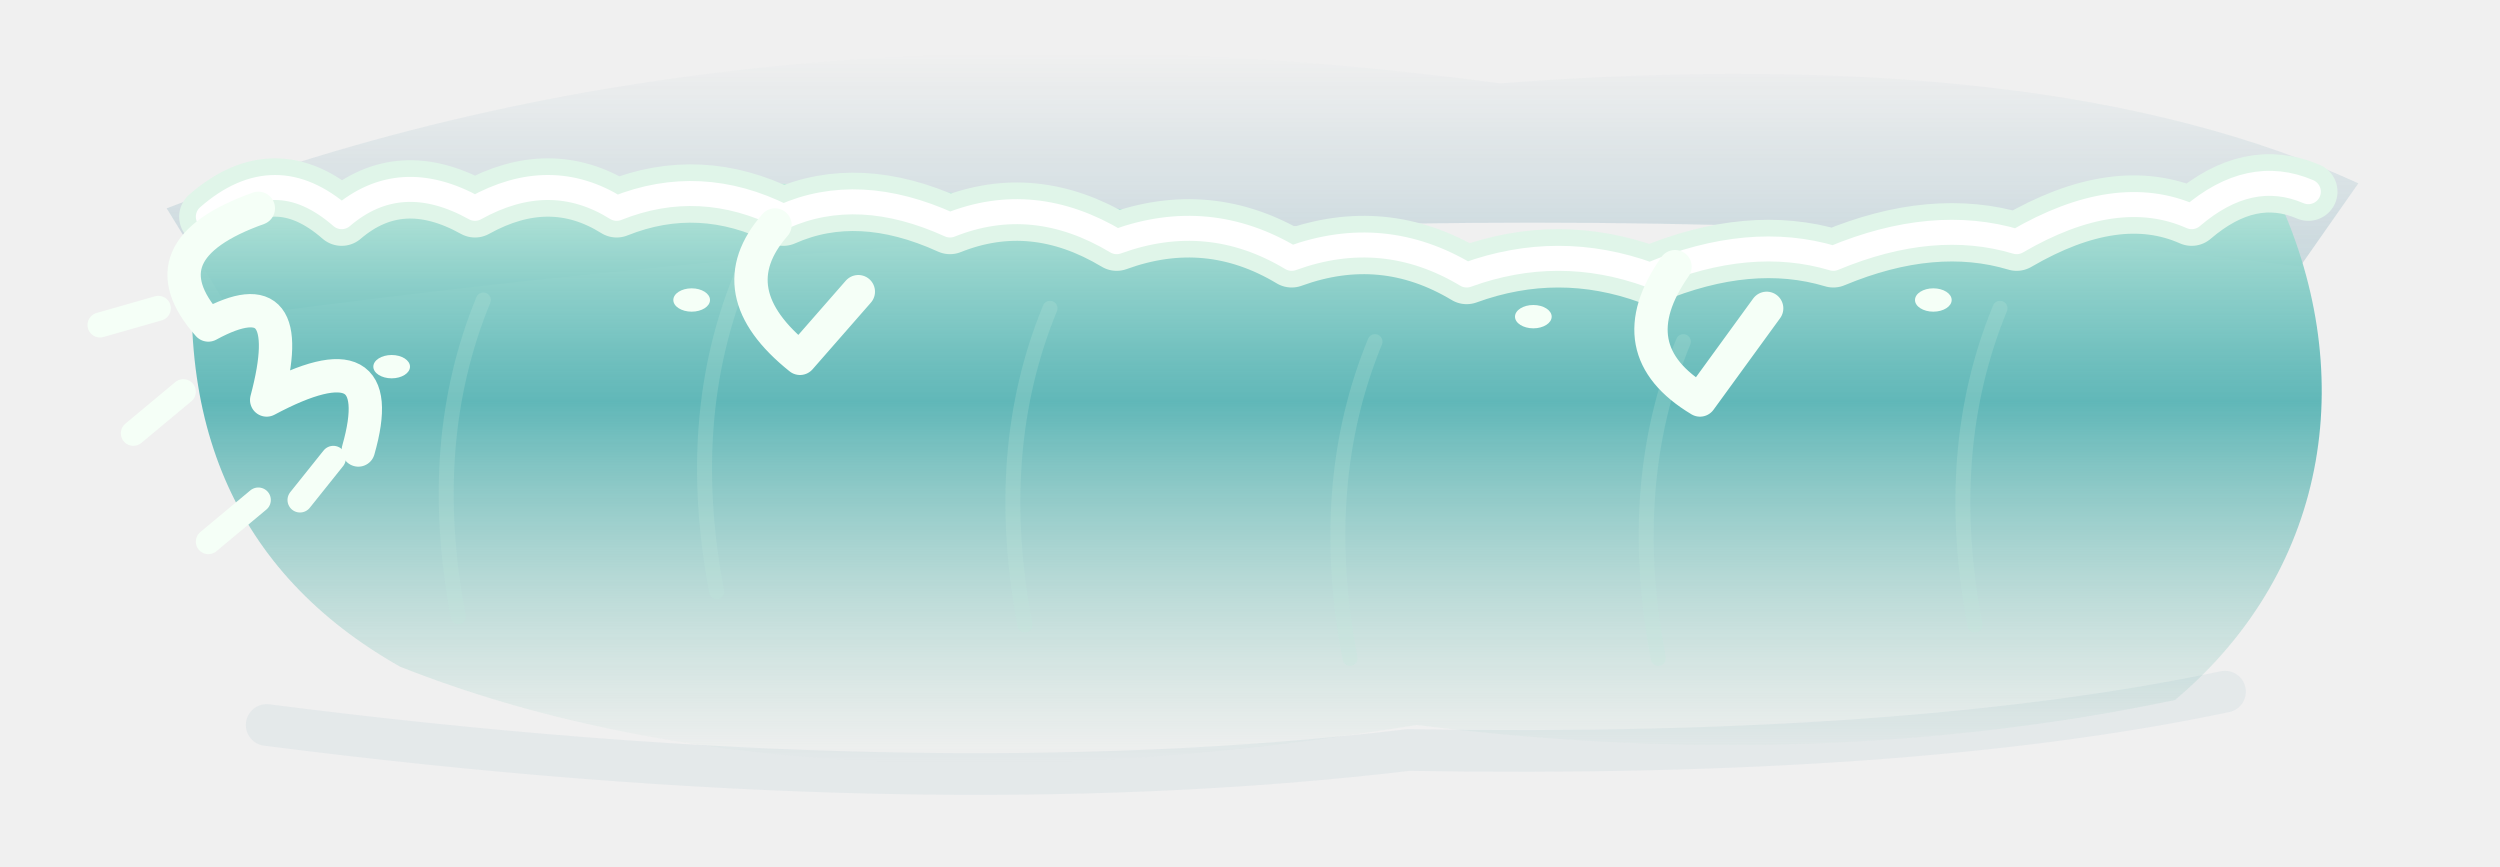
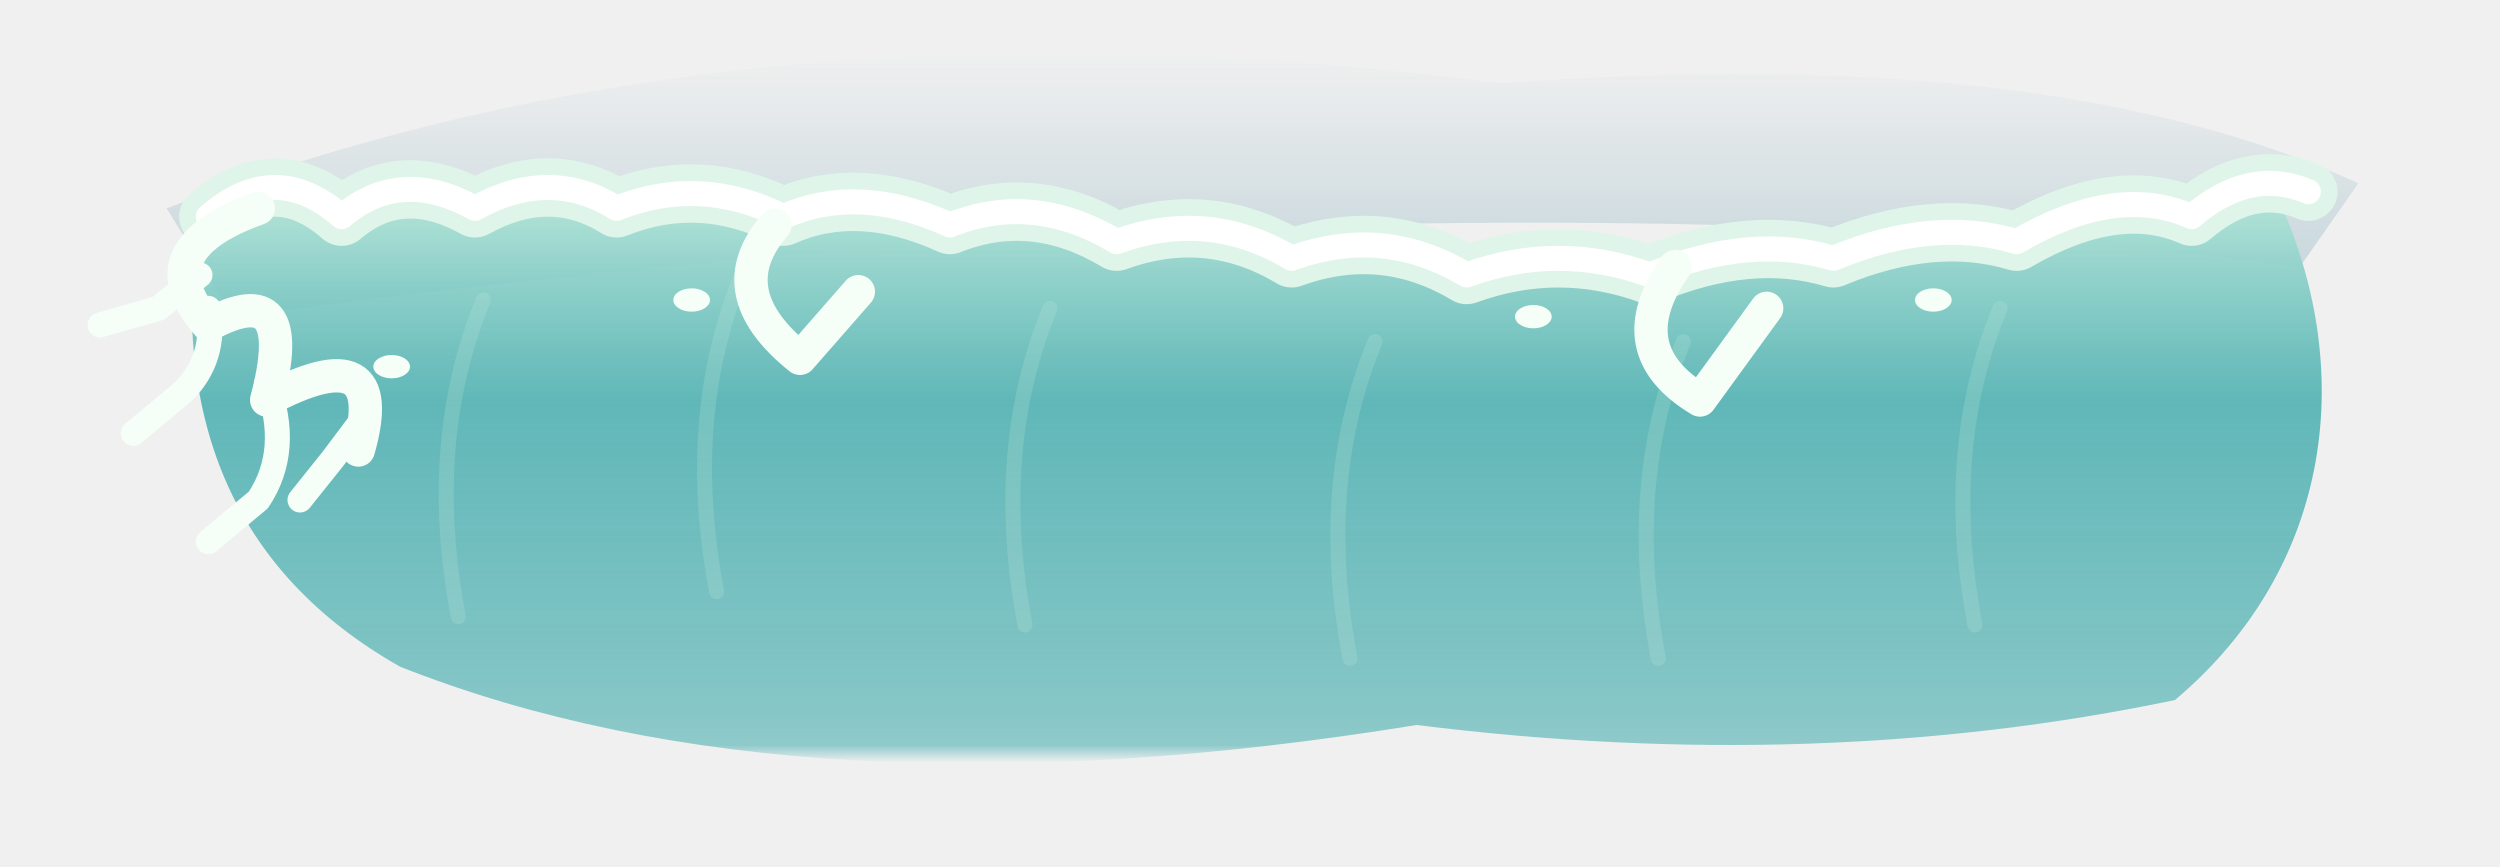
<svg xmlns="http://www.w3.org/2000/svg" width="300" height="104" viewBox="0 0 300 104">
  <g stroke-linecap="round" stroke-linejoin="round">
    <defs>
      <linearGradient id="slope" x1="0" y1="0" x2="0" y2="1">
        <stop stop-color="#BDE9DC" />
        <stop offset=".38" stop-color="#49AEAF" stop-opacity=".86" />
-         <stop offset="1" stop-color="#8FC9B9" stop-opacity="0" />
+         <stop offset=".90" stop-color="#49AEAF" stop-opacity=".64" />
+         <stop offset=".97" stop-color="#49AEAF" stop-opacity=".58" />
+         <stop offset="1" stop-color="#49AEAF" stop-opacity="0" />
      </linearGradient>
      <linearGradient id="back" x1="0" y1="0" x2="0" y2="1">
        <stop stop-color="#1F6F8B" stop-opacity="0" />
        <stop offset="1" stop-color="#1F6F8B" stop-opacity=".23" />
      </linearGradient>
    </defs>
    <path d="M20 25 Q90 -2 180 10 Q246 5 283 22 L276 32 Q170 19 28 38Z" fill="url(#back)" />
    <path d="M24 24 Q95 18 155 28 Q217 37 273 23 C283 44 280 68 261 84 Q218 93 170 87 Q96 99 48 80 Q18 63 24 24Z" fill="url(#slope)" />
-     <path d="M32 87 Q110 97 169 90 Q229 91 267 83" fill="none" stroke="#1F6F8B" stroke-width="5" opacity=".06" />
    <path d="M58 36 Q51 53 55 74" fill="none" stroke="#BDE9DC" stroke-width="1.8" opacity=".22" />
    <path d="M89 33 Q82 50 86 71" fill="none" stroke="#BDE9DC" stroke-width="1.8" opacity=".22" />
    <path d="M126 37 Q119 54 123 75" fill="none" stroke="#BDE9DC" stroke-width="1.8" opacity=".22" />
    <path d="M165 41 Q158 58 162 79" fill="none" stroke="#BDE9DC" stroke-width="1.8" opacity=".22" />
    <path d="M202 41 Q195 58 199 79" fill="none" stroke="#BDE9DC" stroke-width="1.8" opacity=".22" />
    <path d="M240 37 Q233 54 237 75" fill="none" stroke="#BDE9DC" stroke-width="1.8" opacity=".22" />
    <path d="M25 26 Q33 19 41 26 Q48 20 57 25 Q66 20 74 25 Q84 21 94 26 Q103 22 114 27 Q124 23 134 29 Q145 25 155 31 Q166 27 176 33 Q187 29 198 33 Q210 28 220 31 Q232 26 242 29 Q254 22 263 26 Q270 20 277 23" fill="none" stroke="#E0F5E9" stroke-width="7" />
    <path d="M25 26 Q33 19 41 26 Q48 20 57 25 Q66 20 74 25 Q84 21 94 26 Q103 22 114 27 Q124 23 134 29 Q145 25 155 31 Q166 27 176 33 Q187 29 198 33 Q210 28 220 31 Q232 26 242 29 Q254 22 263 26 Q270 20 277 23" fill="none" stroke="#FFFFFF" stroke-width="3" />
    <path d="M31 25 Q17 30 25 39 Q36 33 32 48 Q47 40 43 54 M93 27 Q86 35 96 43 L103 35 M201 32 Q194 42 204 48 L212 37" fill="none" stroke="#F5FFF7" stroke-width="4" />
-     <path d="M22 47 L16 52 M31 60 L25 65 M40 55 L36 60 M19 37 L12 39" fill="none" stroke="#F5FFF7" stroke-width="3" />
+     <path d="M25 37 Q26 43 22 47 L16 52 M32 46 Q35 54 31 60 L25 65 M43 51 L40 55 L36 60 M24 33 L19 37 L12 39" fill="none" stroke="#F5FFF7" stroke-width="3" />
    <ellipse cx="47" cy="44" rx="2.2" ry="1.4" fill="#F5FFF7" />
    <ellipse cx="83" cy="36" rx="2.2" ry="1.4" fill="#F5FFF7" />
    <ellipse cx="184" cy="38" rx="2.2" ry="1.4" fill="#F5FFF7" />
    <ellipse cx="232" cy="36" rx="2.2" ry="1.4" fill="#F5FFF7" />
  </g>
</svg>
